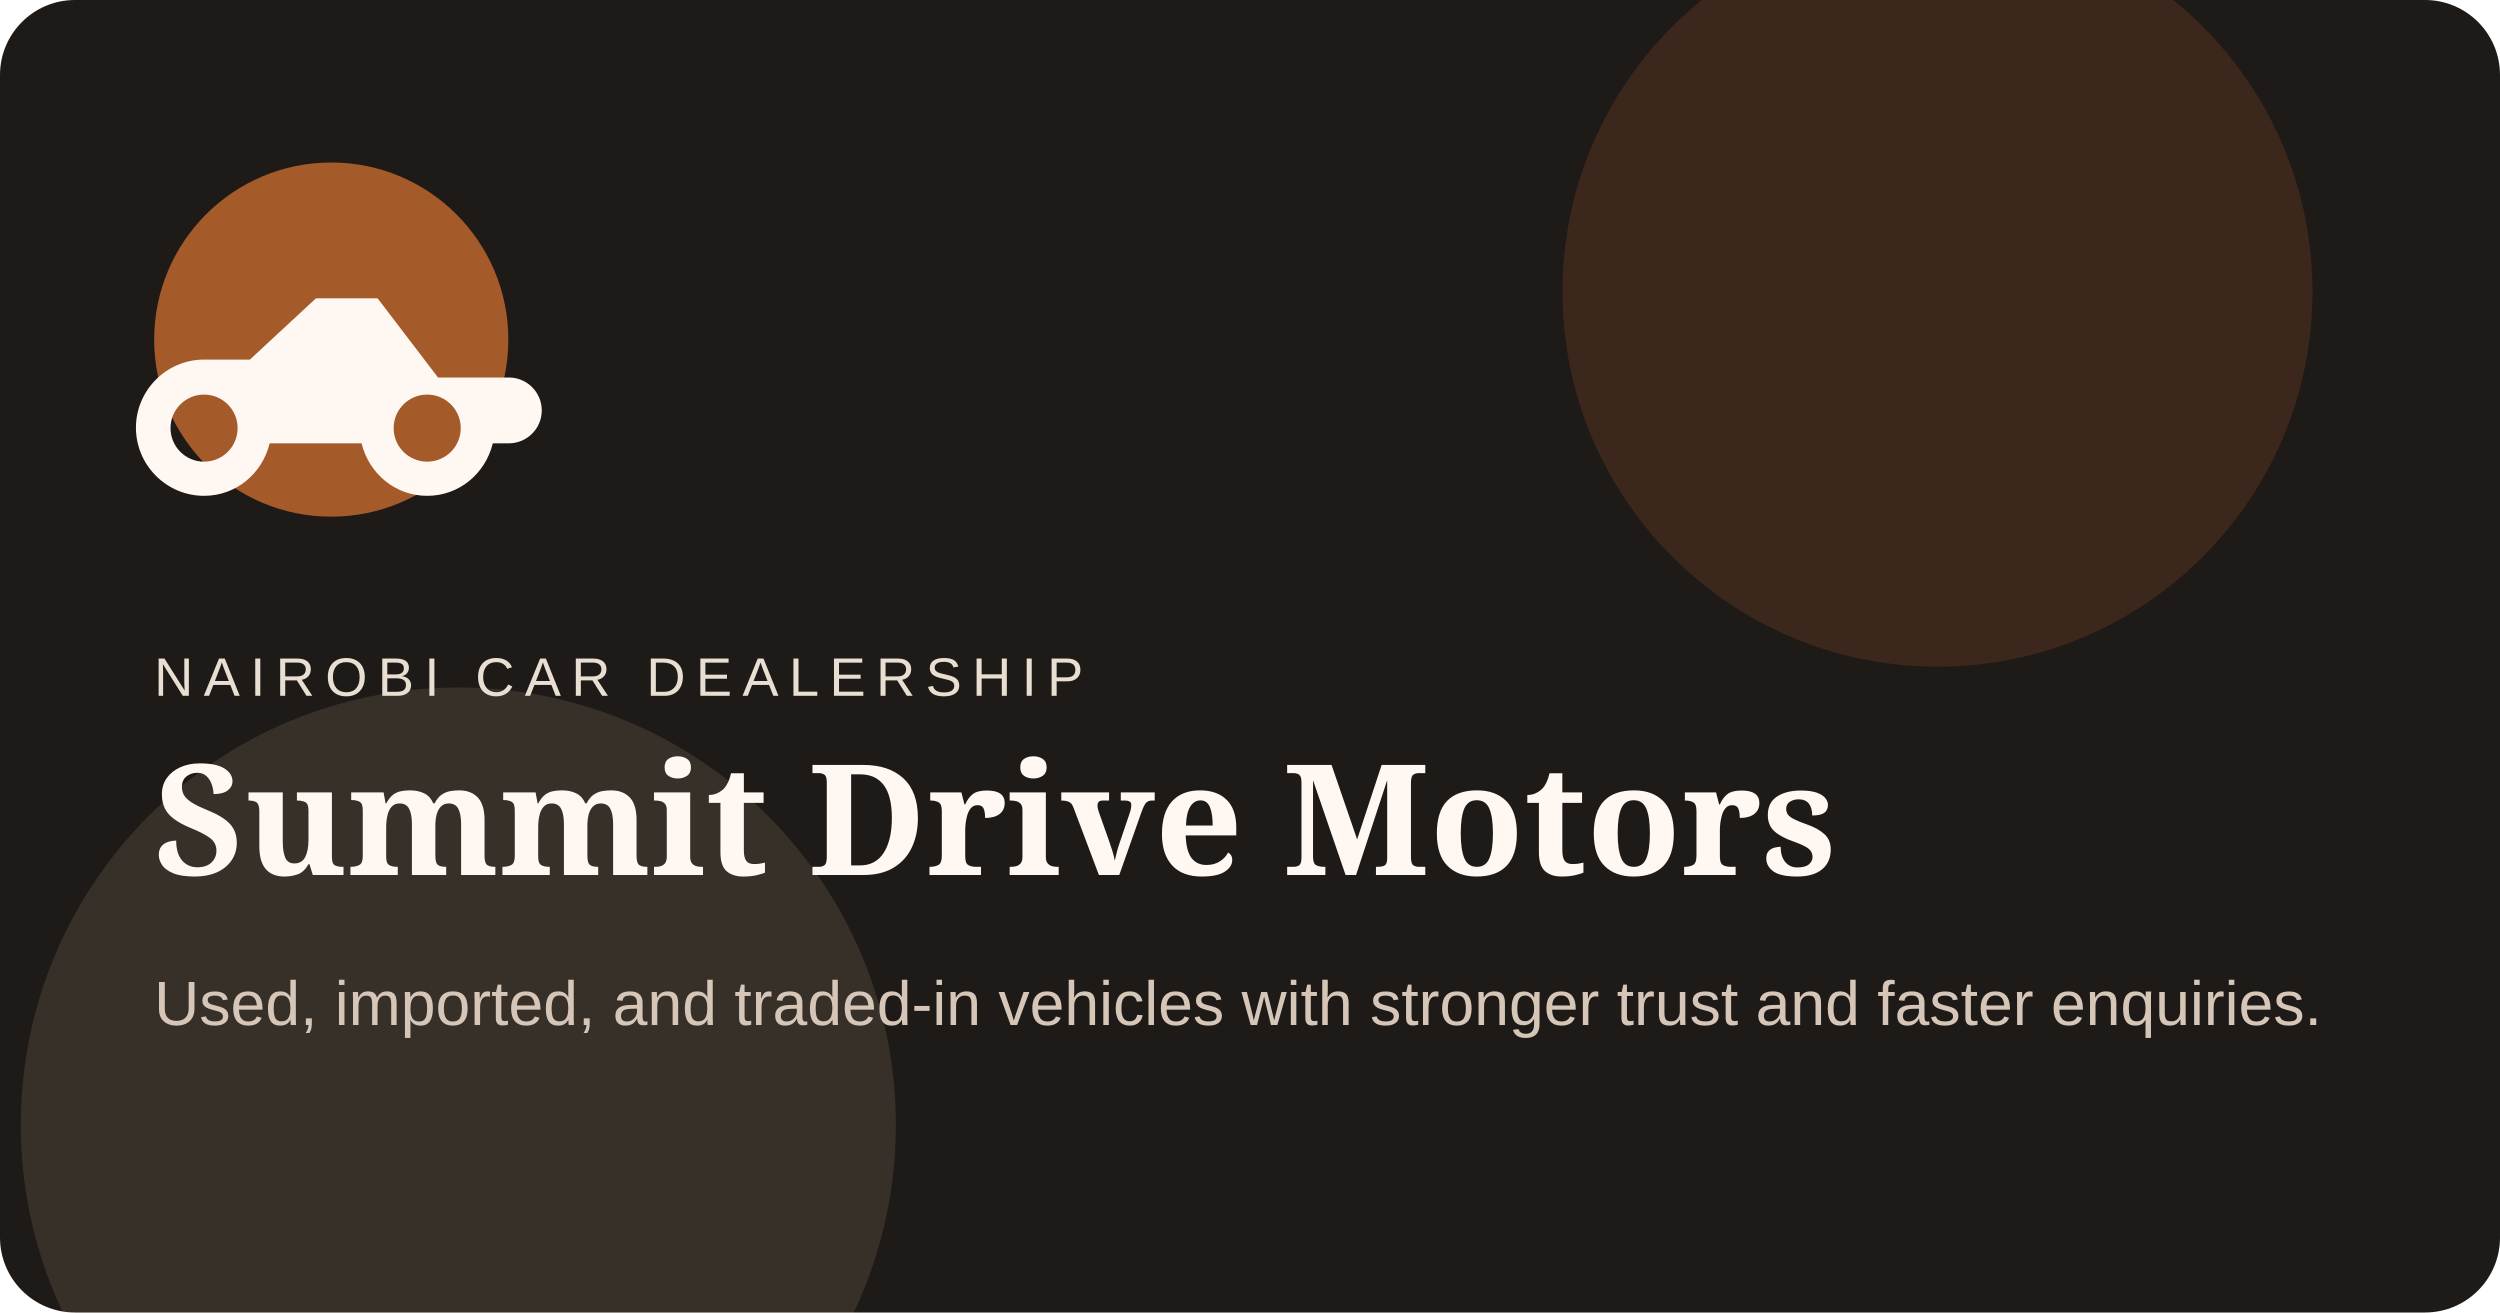
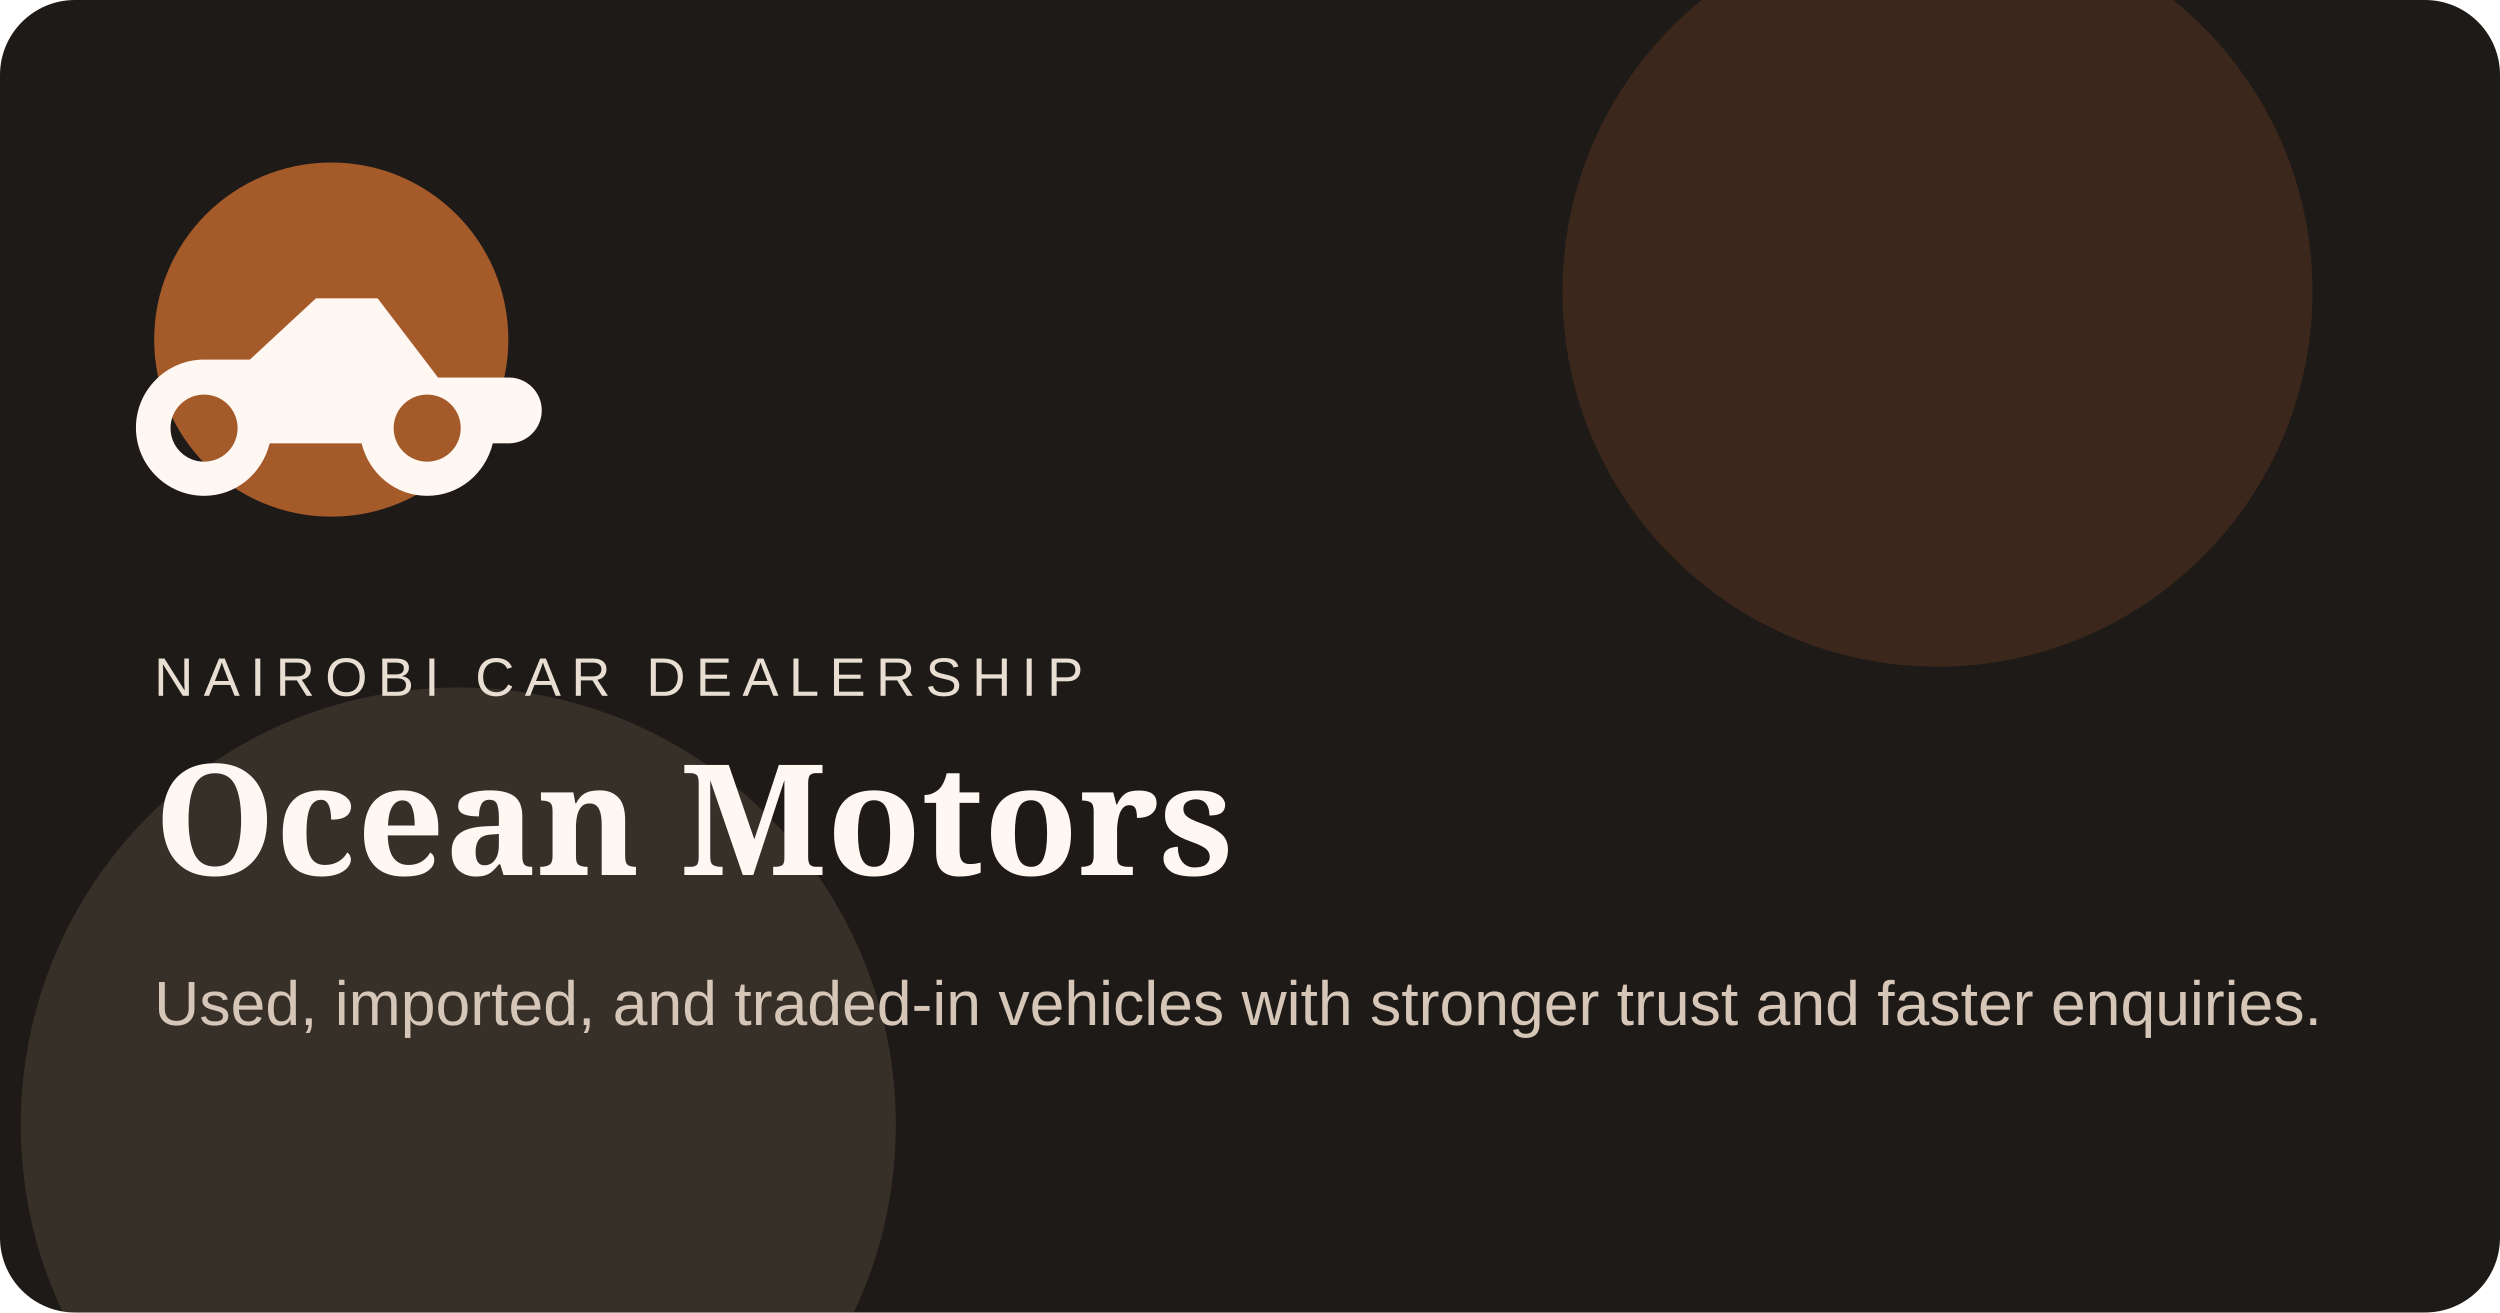
<svg xmlns="http://www.w3.org/2000/svg" width="1200" height="630" viewBox="0 0 1200 630" fill="none">
  <rect width="1200" height="630" rx="36" fill="#1E1A17" />
  <circle cx="930" cy="140" r="180" fill="#A55A2A" fill-opacity="0.22" />
  <circle cx="220" cy="540" r="210" fill="#F3D2B6" fill-opacity="0.12" />
  <rect x="74" y="78" width="170" height="170" rx="85" fill="#A55A2A" />
  <path d="M151.65 143.2H181.25L210.25 181.2H244.25C252.95 181.2 260.05 188.3 260.05 197C260.05 205.7 252.95 212.8 244.25 212.8H236.55C232.95 227.4 220.35 238 205.05 238C189.75 238 177.15 227.4 173.55 212.8H129.45C125.85 227.4 113.25 238 97.95 238C79.95 238 65.25 223.3 65.25 205.3C65.25 187.3 79.95 172.6 97.95 172.6H119.95L151.65 143.2ZM205.05 221.6C213.95 221.6 221.15 214.4 221.15 205.5C221.15 196.6 213.95 189.4 205.05 189.4C196.15 189.4 188.95 196.6 188.95 205.5C188.95 214.4 196.15 221.6 205.05 221.6ZM97.95 221.6C106.85 221.6 114.05 214.4 114.05 205.5C114.05 196.6 106.85 189.4 97.95 189.4C89.05 189.4 81.85 196.6 81.85 205.5C81.85 214.4 89.05 221.6 97.95 221.6Z" fill="#FFF8F2" />
  <text x="74" y="334" fill="#E8DED2" font-family="Arial, sans-serif" font-size="26" letter-spacing="5">NAIROBI CAR DEALERSHIP</text>
-   <text x="74" y="420" fill="#FFF8F2" font-family="Georgia, serif" font-size="74" font-weight="700">Summit Drive Motors</text>
+   <text x="74" y="420" fill="#FFF8F2" font-family="Georgia, serif" font-size="74" font-weight="700">Ocean Motors</text>
  <text x="74" y="492" fill="#D5C6B8" font-family="Arial, sans-serif" font-size="30">Used, imported, and traded-in vehicles with stronger trust and faster enquiries.</text>
</svg>
